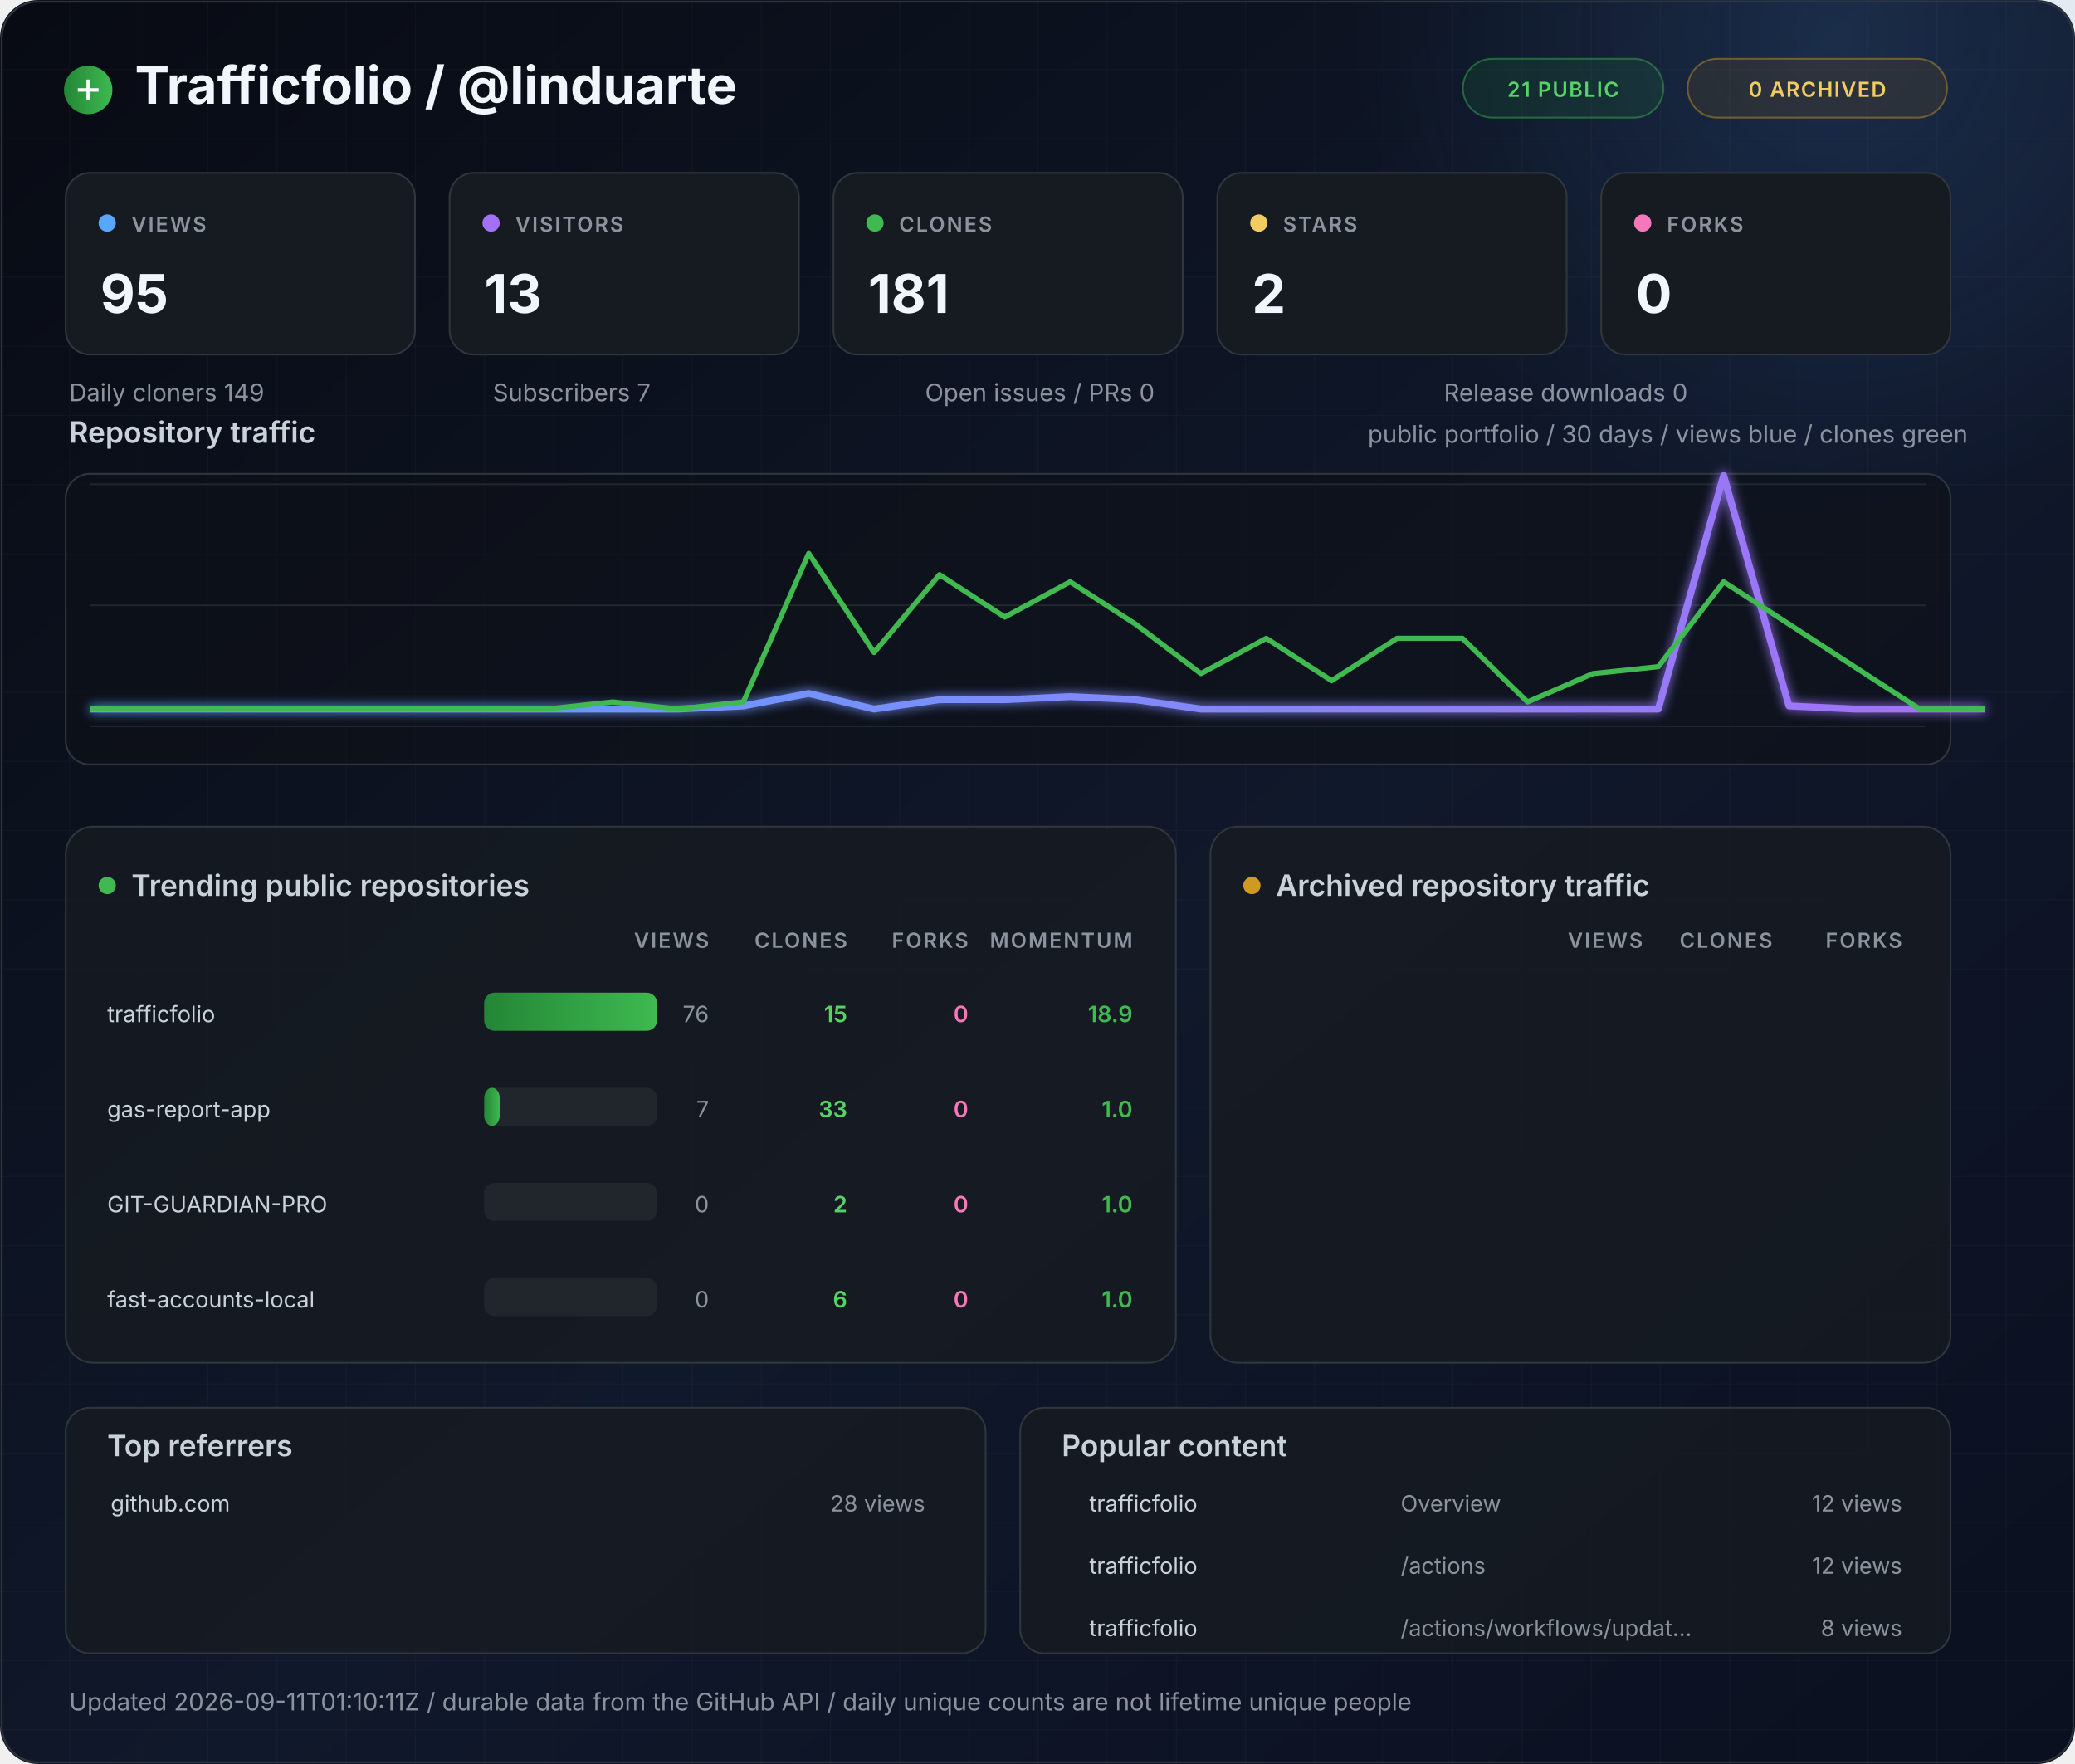
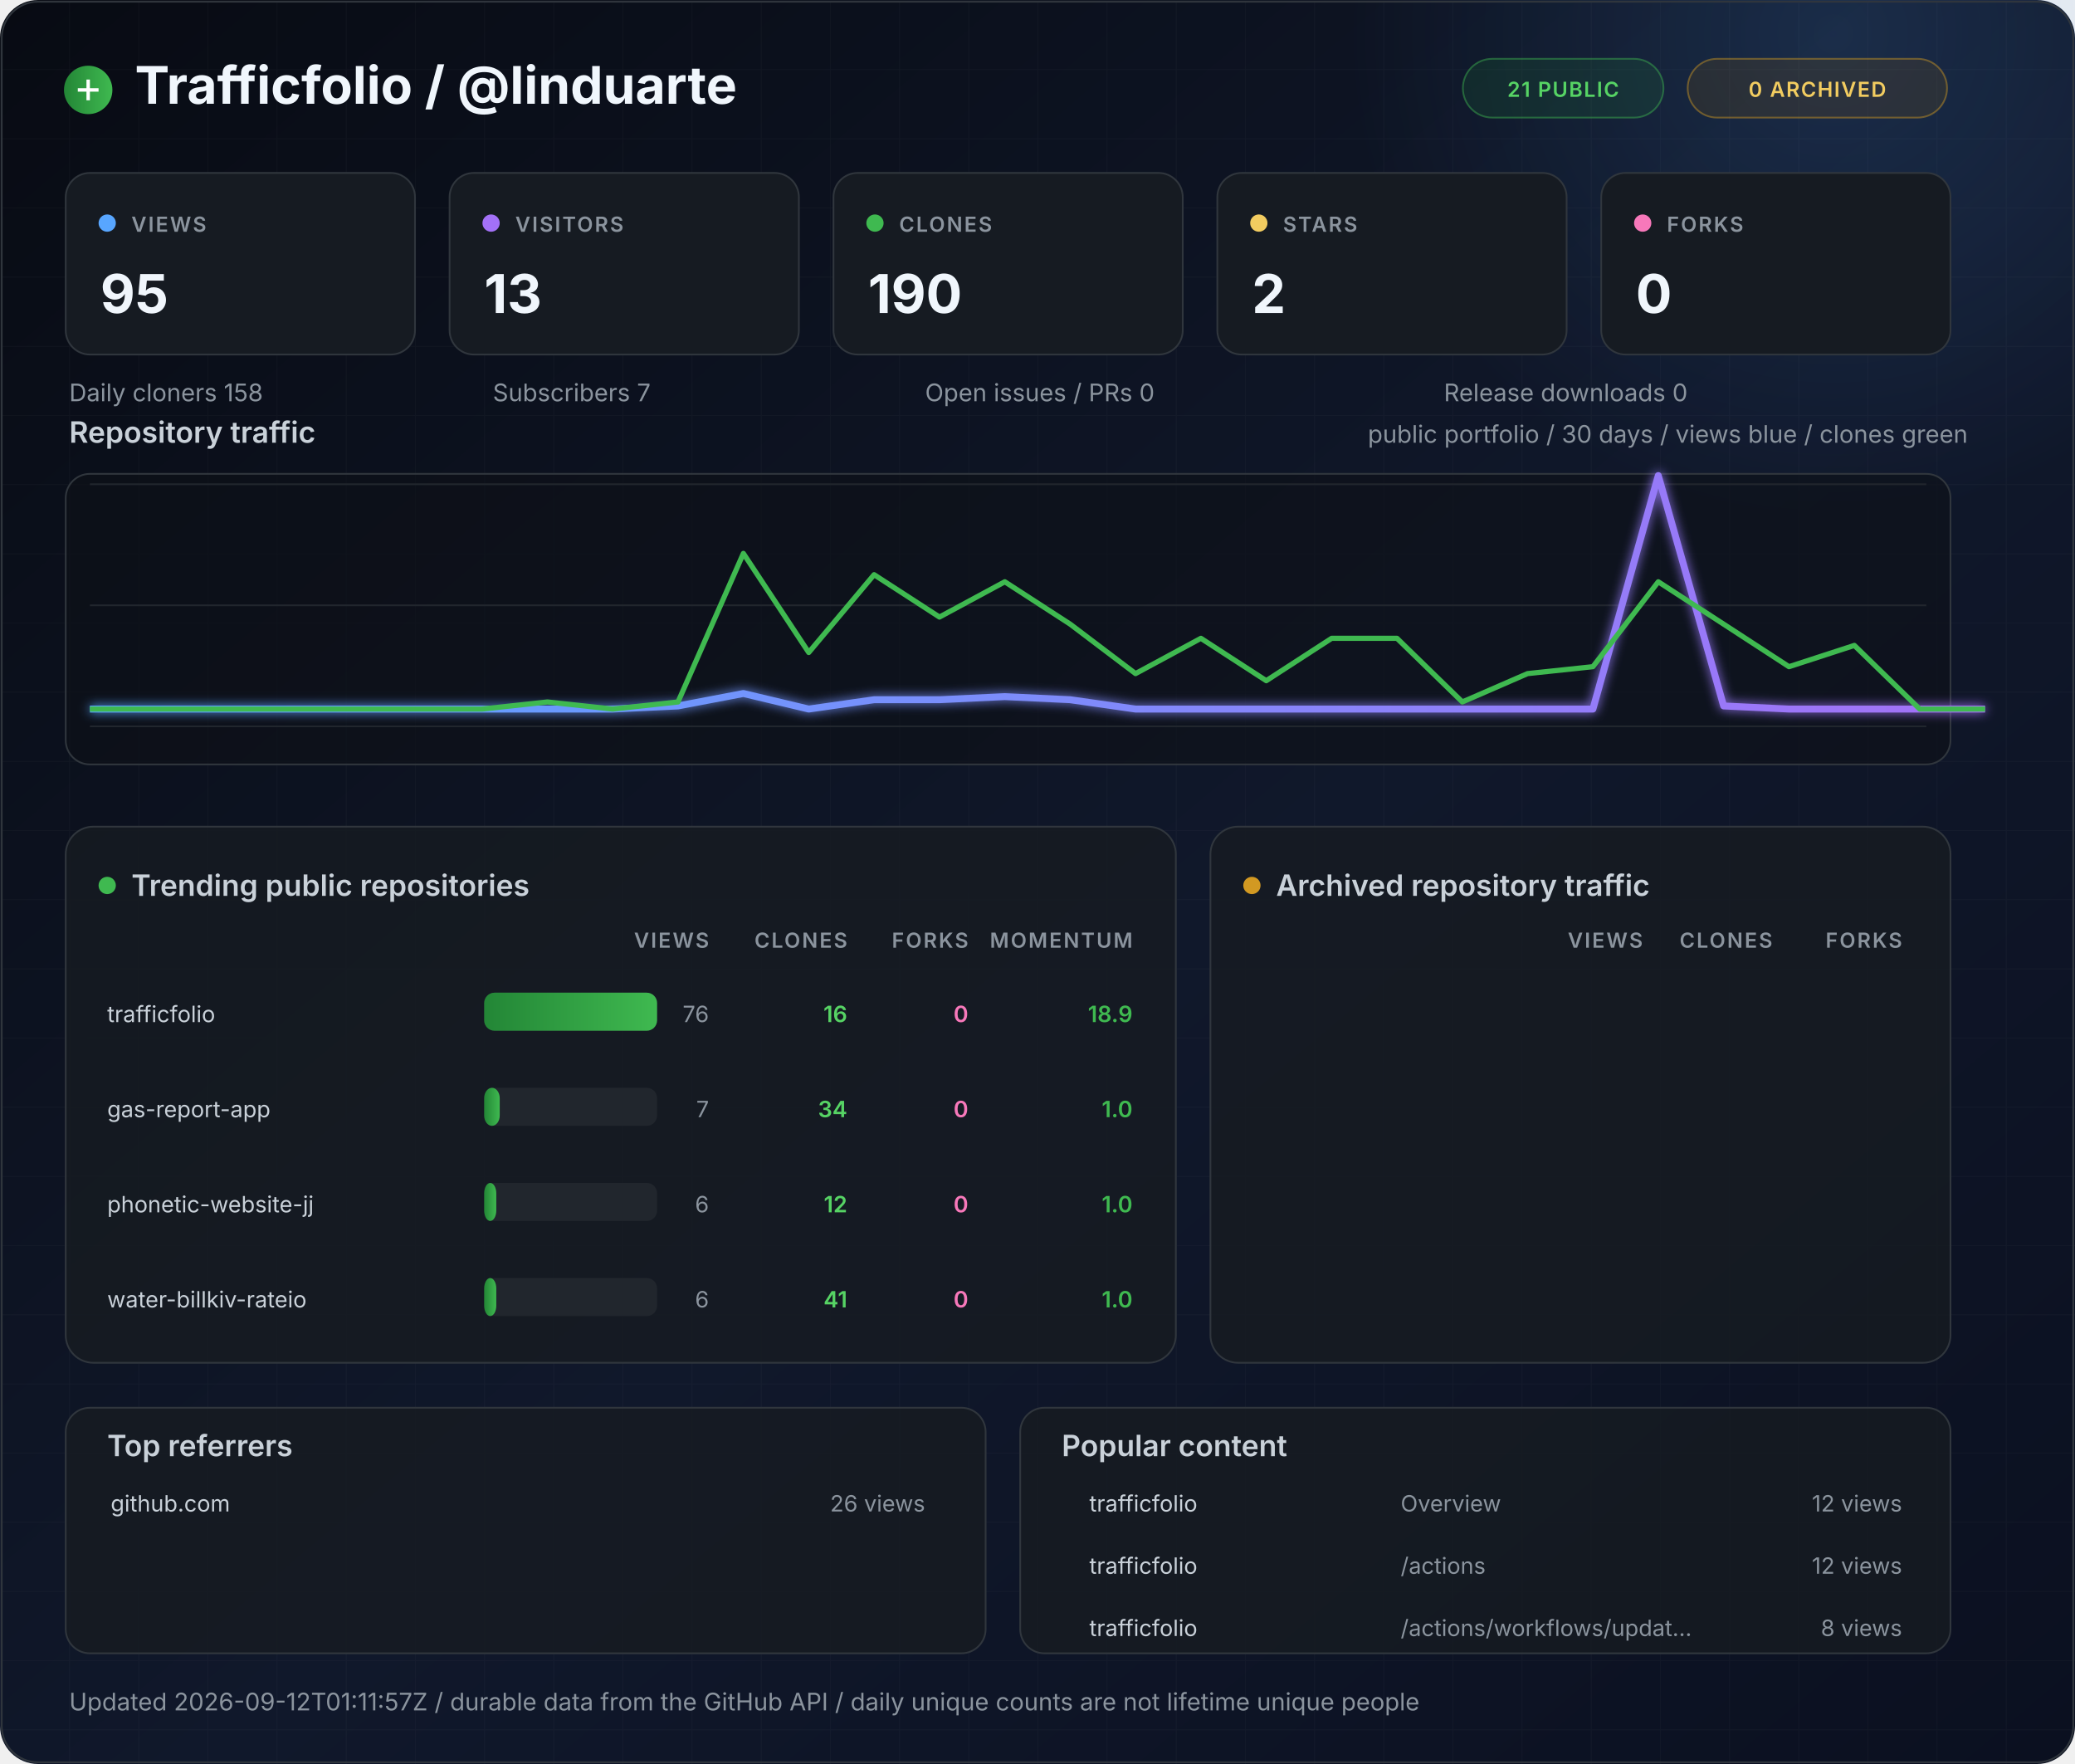
<svg xmlns="http://www.w3.org/2000/svg" width="1200" height="1020" viewBox="0 0 1200 1020" role="img" aria-label="Trafficfolio GitHub analytics dashboard for linduarte">
  <defs>
    <linearGradient id="bg" x1="0" y1="0" x2="1" y2="1">
      <stop stop-color="#080b13" />
      <stop offset=".55" stop-color="#10182b" />
      <stop offset="1" stop-color="#0b1020" />
    </linearGradient>
    <linearGradient id="line" x1="0" y1="0" x2="1" y2="0">
      <stop stop-color="#58a6ff" />
      <stop offset="1" stop-color="#a371f7" />
    </linearGradient>
    <linearGradient id="bar" x1="0" y1="0" x2="1" y2="0">
      <stop stop-color="#238636" />
      <stop offset="1" stop-color="#3fb950" />
    </linearGradient>
    <linearGradient id="archiveBar" x1="0" y1="0" x2="1" y2="0">
      <stop stop-color="#9e6a03" />
      <stop offset="1" stop-color="#f2cc60" />
    </linearGradient>
    <radialGradient id="ambient">
      <stop stop-color="#58a6ff" stop-opacity=".16" />
      <stop offset="1" stop-color="#58a6ff" stop-opacity="0" />
    </radialGradient>
    <pattern id="grid" width="40" height="40" patternUnits="userSpaceOnUse">
      <path d="M40 0H0V40" fill="none" stroke="#ffffff" stroke-opacity=".025" />
    </pattern>
    <filter id="glow">
      <feGaussianBlur stdDeviation="3" result="b" />
      <feMerge>
        <feMergeNode in="b" />
        <feMergeNode in="SourceGraphic" />
      </feMerge>
    </filter>
    <style>
    .title{font:750 30px -apple-system,BlinkMacSystemFont,"Segoe UI",sans-serif;fill:#f0f6fc}
    .subtitle{font:14px -apple-system,BlinkMacSystemFont,"Segoe UI",sans-serif;fill:#8b949e}
    .label{font:600 12px -apple-system,BlinkMacSystemFont,"Segoe UI",sans-serif;fill:#8b949e;letter-spacing:1px}
    .metric{font:700 31px -apple-system,BlinkMacSystemFont,"Segoe UI",sans-serif;fill:#f0f6fc}
    .section{font:600 17px -apple-system,BlinkMacSystemFont,"Segoe UI",sans-serif;fill:#c9d1d9}
    .repo,.value,.trend,.archive,.clone,.fork{font:13px -apple-system,BlinkMacSystemFont,"Segoe UI",sans-serif;fill:#c9d1d9}
    .value{fill:#8b949e} .trend{fill:#3fb950;font-weight:600} .archive{fill:#d29922}
    .clone{fill:#56d364;font-weight:600} .fork{fill:#f778ba;font-weight:600}
    .pill{font:600 12px -apple-system,BlinkMacSystemFont,"Segoe UI",sans-serif;letter-spacing:.7px}
  </style>
  </defs>
  <rect width="1200" height="1020" rx="22" fill="url(#bg)" />
  <rect width="1200" height="1020" rx="22" fill="url(#grid)" />
  <circle cx="1060" cy="20" r="280" fill="url(#ambient)" />
  <rect x="1" y="1" width="1198" height="1018" rx="21" fill="none" stroke="#30363d" />
  <circle cx="51" cy="52" r="14" fill="url(#bar)" />
  <path d="M45 52h12M51 46v12" stroke="#fff" stroke-width="2" />
  <text x="78" y="60" class="title">Trafficfolio / @linduarte</text>
  <rect x="846" y="34" width="116" height="34" rx="17" fill="#238636" fill-opacity=".16" stroke="#3fb950" stroke-opacity=".45" />
  <text x="904" y="56" text-anchor="middle" class="pill" fill="#56d364">21 PUBLIC</text>
  <rect x="976" y="34" width="150" height="34" rx="17" fill="#9e6a03" fill-opacity=".14" stroke="#d29922" stroke-opacity=".45" />
  <text x="1051" y="56" text-anchor="middle" class="pill" fill="#f2cc60">0 ARCHIVED</text>
  <rect x="38" y="100" width="202" height="105" rx="14" fill="#161b22" stroke="#30363d" />
  <circle cx="62" cy="129" r="5" fill="#58a6ff" />
  <text x="76" y="134" class="label">VIEWS</text>
  <text x="58" y="181" class="metric">95</text>
  <rect x="260" y="100" width="202" height="105" rx="14" fill="#161b22" stroke="#30363d" />
  <circle cx="284" cy="129" r="5" fill="#a371f7" />
  <text x="298" y="134" class="label">VISITORS</text>
  <text x="280" y="181" class="metric">13</text>
  <rect x="482" y="100" width="202" height="105" rx="14" fill="#161b22" stroke="#30363d" />
  <circle cx="506" cy="129" r="5" fill="#3fb950" />
  <text x="520" y="134" class="label">CLONES</text>
-   <text x="502" y="181" class="metric">181</text>
+   <text x="502" y="181" class="metric">190</text>
  <rect x="704" y="100" width="202" height="105" rx="14" fill="#161b22" stroke="#30363d" />
  <circle cx="728" cy="129" r="5" fill="#f2cc60" />
  <text x="742" y="134" class="label">STARS</text>
  <text x="724" y="181" class="metric">2</text>
  <rect x="926" y="100" width="202" height="105" rx="14" fill="#161b22" stroke="#30363d" />
  <circle cx="950" cy="129" r="5" fill="#f778ba" />
  <text x="964" y="134" class="label">FORKS</text>
  <text x="946" y="181" class="metric">0</text>
-   <text x="40" y="232" class="subtitle">Daily cloners 149</text>
+   <text x="40" y="232" class="subtitle">Daily cloners 158</text>
  <text x="285" y="232" class="subtitle">Subscribers 7</text>
  <text x="535" y="232" class="subtitle">Open issues / PRs 0</text>
  <text x="835" y="232" class="subtitle">Release downloads 0</text>
  <text x="40" y="256" class="section">Repository traffic</text>
  <text x="1138" y="256" text-anchor="end" class="subtitle">public portfolio / 30 days / views blue / clones green</text>
  <rect x="38" y="274" width="1090" height="168" rx="14" fill="#0d1117" fill-opacity=".62" stroke="#30363d" />
  <line x1="52" y1="420" x2="1114" y2="420" stroke="#21262d" />
  <line x1="52" y1="350" x2="1114" y2="350" stroke="#21262d" />
  <line x1="52" y1="280" x2="1114" y2="280" stroke="#21262d" />
-   <polyline points="52.0,410.0 89.8,410.0 127.6,410.0 165.4,410.0 203.2,410.0 241.0,410.0 278.8,410.0 316.6,410.0 354.3,410.0 392.1,410.0 429.9,408.2 467.7,401.0 505.5,410.0 543.3,404.6 581.1,404.6 618.9,402.8 656.7,404.6 694.5,410.0 732.3,410.0 770.1,410.0 807.9,410.0 845.7,410.0 883.4,410.0 921.2,410.0 959.0,410.0 996.8,275.0 1034.6,408.2 1072.4,410.0 1110.2,410.0 1148.0,410.0" fill="none" stroke="url(#line)" stroke-width="4" stroke-linejoin="round" filter="url(#glow)" />
-   <polyline points="52.0,410.0 89.8,410.0 127.6,410.0 165.4,410.0 203.2,410.0 241.0,410.0 278.8,410.0 316.6,410.0 354.3,405.9 392.1,410.0 429.9,405.9 467.7,320.0 505.5,377.3 543.3,332.3 581.1,356.8 618.9,336.4 656.7,360.9 694.5,389.5 732.3,369.1 770.1,393.6 807.9,369.1 845.7,369.1 883.4,405.9 921.2,389.5 959.0,385.5 996.8,336.4 1034.6,360.9 1072.4,385.5 1110.2,410.0 1148.0,410.0" fill="none" stroke="#3fb950" stroke-width="3" stroke-linejoin="round" />
+   <polyline points="52.0,410.0 89.8,410.0 127.6,410.0 165.4,410.0 203.2,410.0 241.0,410.0 278.8,410.0 316.6,410.0 354.3,410.0 392.1,408.2 429.9,401.0 467.7,410.0 505.5,404.6 543.3,404.6 581.1,402.8 618.9,404.6 656.7,410.0 694.5,410.0 732.3,410.0 770.1,410.0 807.9,410.0 845.7,410.0 883.4,410.0 921.2,410.0 959.0,275.0 996.8,408.2 1034.6,410.0 1072.4,410.0 1110.2,410.0 1148.0,410.0" fill="none" stroke="url(#line)" stroke-width="4" stroke-linejoin="round" filter="url(#glow)" />
+   <polyline points="52.0,410.0 89.8,410.0 127.6,410.0 165.4,410.0 203.2,410.0 241.0,410.0 278.8,410.0 316.6,405.9 354.3,410.0 392.1,405.9 429.9,320.0 467.7,377.3 505.5,332.3 543.3,356.8 581.1,336.4 618.9,360.9 656.7,389.5 694.5,369.1 732.3,393.6 770.1,369.1 807.9,369.1 845.7,405.9 883.4,389.5 921.2,385.5 959.0,336.4 996.8,360.9 1034.6,385.5 1072.4,373.2 1110.2,410.0 1148.0,410.0" fill="none" stroke="#3fb950" stroke-width="3" stroke-linejoin="round" />
  <rect x="38" y="478" width="642" height="310" rx="16" fill="#161b22" fill-opacity=".82" stroke="#30363d" />
  <circle cx="62" cy="512" r="5" fill="#3fb950" />
  <text x="76" y="518" class="section">Trending public repositories</text>
  <text x="410" y="548" text-anchor="end" class="label">VIEWS</text>
  <text x="490" y="548" text-anchor="end" class="label">CLONES</text>
  <text x="560" y="548" text-anchor="end" class="label">FORKS</text>
  <text x="655" y="548" text-anchor="end" class="label">MOMENTUM</text>
  <text x="62" y="591" class="repo">trafficfolio</text>
  <rect x="280" y="574" width="100" height="22" rx="6" fill="#21262d" />
  <rect x="280" y="574" width="100" height="22" rx="6" fill="url(#bar)" />
  <text x="410" y="591" text-anchor="end" class="value">76</text>
-   <text x="490" y="591" text-anchor="end" class="clone">15</text>
+   <text x="490" y="591" text-anchor="end" class="clone">16</text>
  <text x="560" y="591" text-anchor="end" class="fork">0</text>
  <text x="655" y="591" text-anchor="end" class="trend">18.9</text>
  <text x="62" y="646" class="repo">gas-report-app</text>
  <rect x="280" y="629" width="100" height="22" rx="6" fill="#21262d" />
  <rect x="280" y="629" width="9" height="22" rx="6" fill="url(#bar)" />
  <text x="410" y="646" text-anchor="end" class="value">7</text>
-   <text x="490" y="646" text-anchor="end" class="clone">33</text>
+   <text x="490" y="646" text-anchor="end" class="clone">34</text>
  <text x="560" y="646" text-anchor="end" class="fork">0</text>
  <text x="655" y="646" text-anchor="end" class="trend">1.0</text>
-   <text x="62" y="701" class="repo">GIT-GUARDIAN-PRO</text>
+   <text x="62" y="701" class="repo">phonetic-website-jj</text>
  <rect x="280" y="684" width="100" height="22" rx="6" fill="#21262d" />
-   <rect x="280" y="684" width="0" height="22" rx="6" fill="url(#bar)" />
-   <text x="410" y="701" text-anchor="end" class="value">0</text>
-   <text x="490" y="701" text-anchor="end" class="clone">2</text>
+   <rect x="280" y="684" width="7" height="22" rx="6" fill="url(#bar)" />
+   <text x="410" y="701" text-anchor="end" class="value">6</text>
+   <text x="490" y="701" text-anchor="end" class="clone">12</text>
  <text x="560" y="701" text-anchor="end" class="fork">0</text>
  <text x="655" y="701" text-anchor="end" class="trend">1.0</text>
-   <text x="62" y="756" class="repo">fast-accounts-local</text>
+   <text x="62" y="756" class="repo">water-billkiv-rateio</text>
  <rect x="280" y="739" width="100" height="22" rx="6" fill="#21262d" />
-   <rect x="280" y="739" width="0" height="22" rx="6" fill="url(#bar)" />
-   <text x="410" y="756" text-anchor="end" class="value">0</text>
-   <text x="490" y="756" text-anchor="end" class="clone">6</text>
+   <rect x="280" y="739" width="7" height="22" rx="6" fill="url(#bar)" />
+   <text x="410" y="756" text-anchor="end" class="value">6</text>
+   <text x="490" y="756" text-anchor="end" class="clone">41</text>
  <text x="560" y="756" text-anchor="end" class="fork">0</text>
  <text x="655" y="756" text-anchor="end" class="trend">1.0</text>
  <rect x="700" y="478" width="428" height="310" rx="16" fill="#161b22" fill-opacity=".82" stroke="#30363d" />
  <circle cx="724" cy="512" r="5" fill="#d29922" />
  <text x="738" y="518" class="section">Archived repository traffic</text>
  <text x="950" y="548" text-anchor="end" class="label">VIEWS</text>
  <text x="1025" y="548" text-anchor="end" class="label">CLONES</text>
  <text x="1100" y="548" text-anchor="end" class="label">FORKS</text>
  <rect x="38" y="814" width="532" height="142" rx="14" fill="#161b22" fill-opacity=".82" stroke="#30363d" />
  <text x="62" y="842" class="section">Top referrers</text>
  <text x="64" y="874" class="repo">github.com</text>
-   <text x="535" y="874" text-anchor="end" class="value">28 views</text>
+   <text x="535" y="874" text-anchor="end" class="value">26 views</text>
  <rect x="590" y="814" width="538" height="142" rx="14" fill="#161b22" fill-opacity=".82" stroke="#30363d" />
  <text x="614" y="842" class="section">Popular content</text>
  <text x="630" y="874" class="repo">trafficfolio</text>
  <text x="810" y="874" class="value">Overview</text>
  <text x="1100" y="874" text-anchor="end" class="value">12 views</text>
  <text x="630" y="910" class="repo">trafficfolio</text>
  <text x="810" y="910" class="value">/actions</text>
  <text x="1100" y="910" text-anchor="end" class="value">12 views</text>
  <text x="630" y="946" class="repo">trafficfolio</text>
  <text x="810" y="946" class="value">/actions/workflows/updat...</text>
  <text x="1100" y="946" text-anchor="end" class="value">8 views</text>
-   <text x="40" y="989" class="subtitle">Updated 2026-09-11T01:10:11Z / durable data from the GitHub API / daily unique counts are not lifetime unique people</text>
+   <text x="40" y="989" class="subtitle">Updated 2026-09-12T01:11:57Z / durable data from the GitHub API / daily unique counts are not lifetime unique people</text>
</svg>
